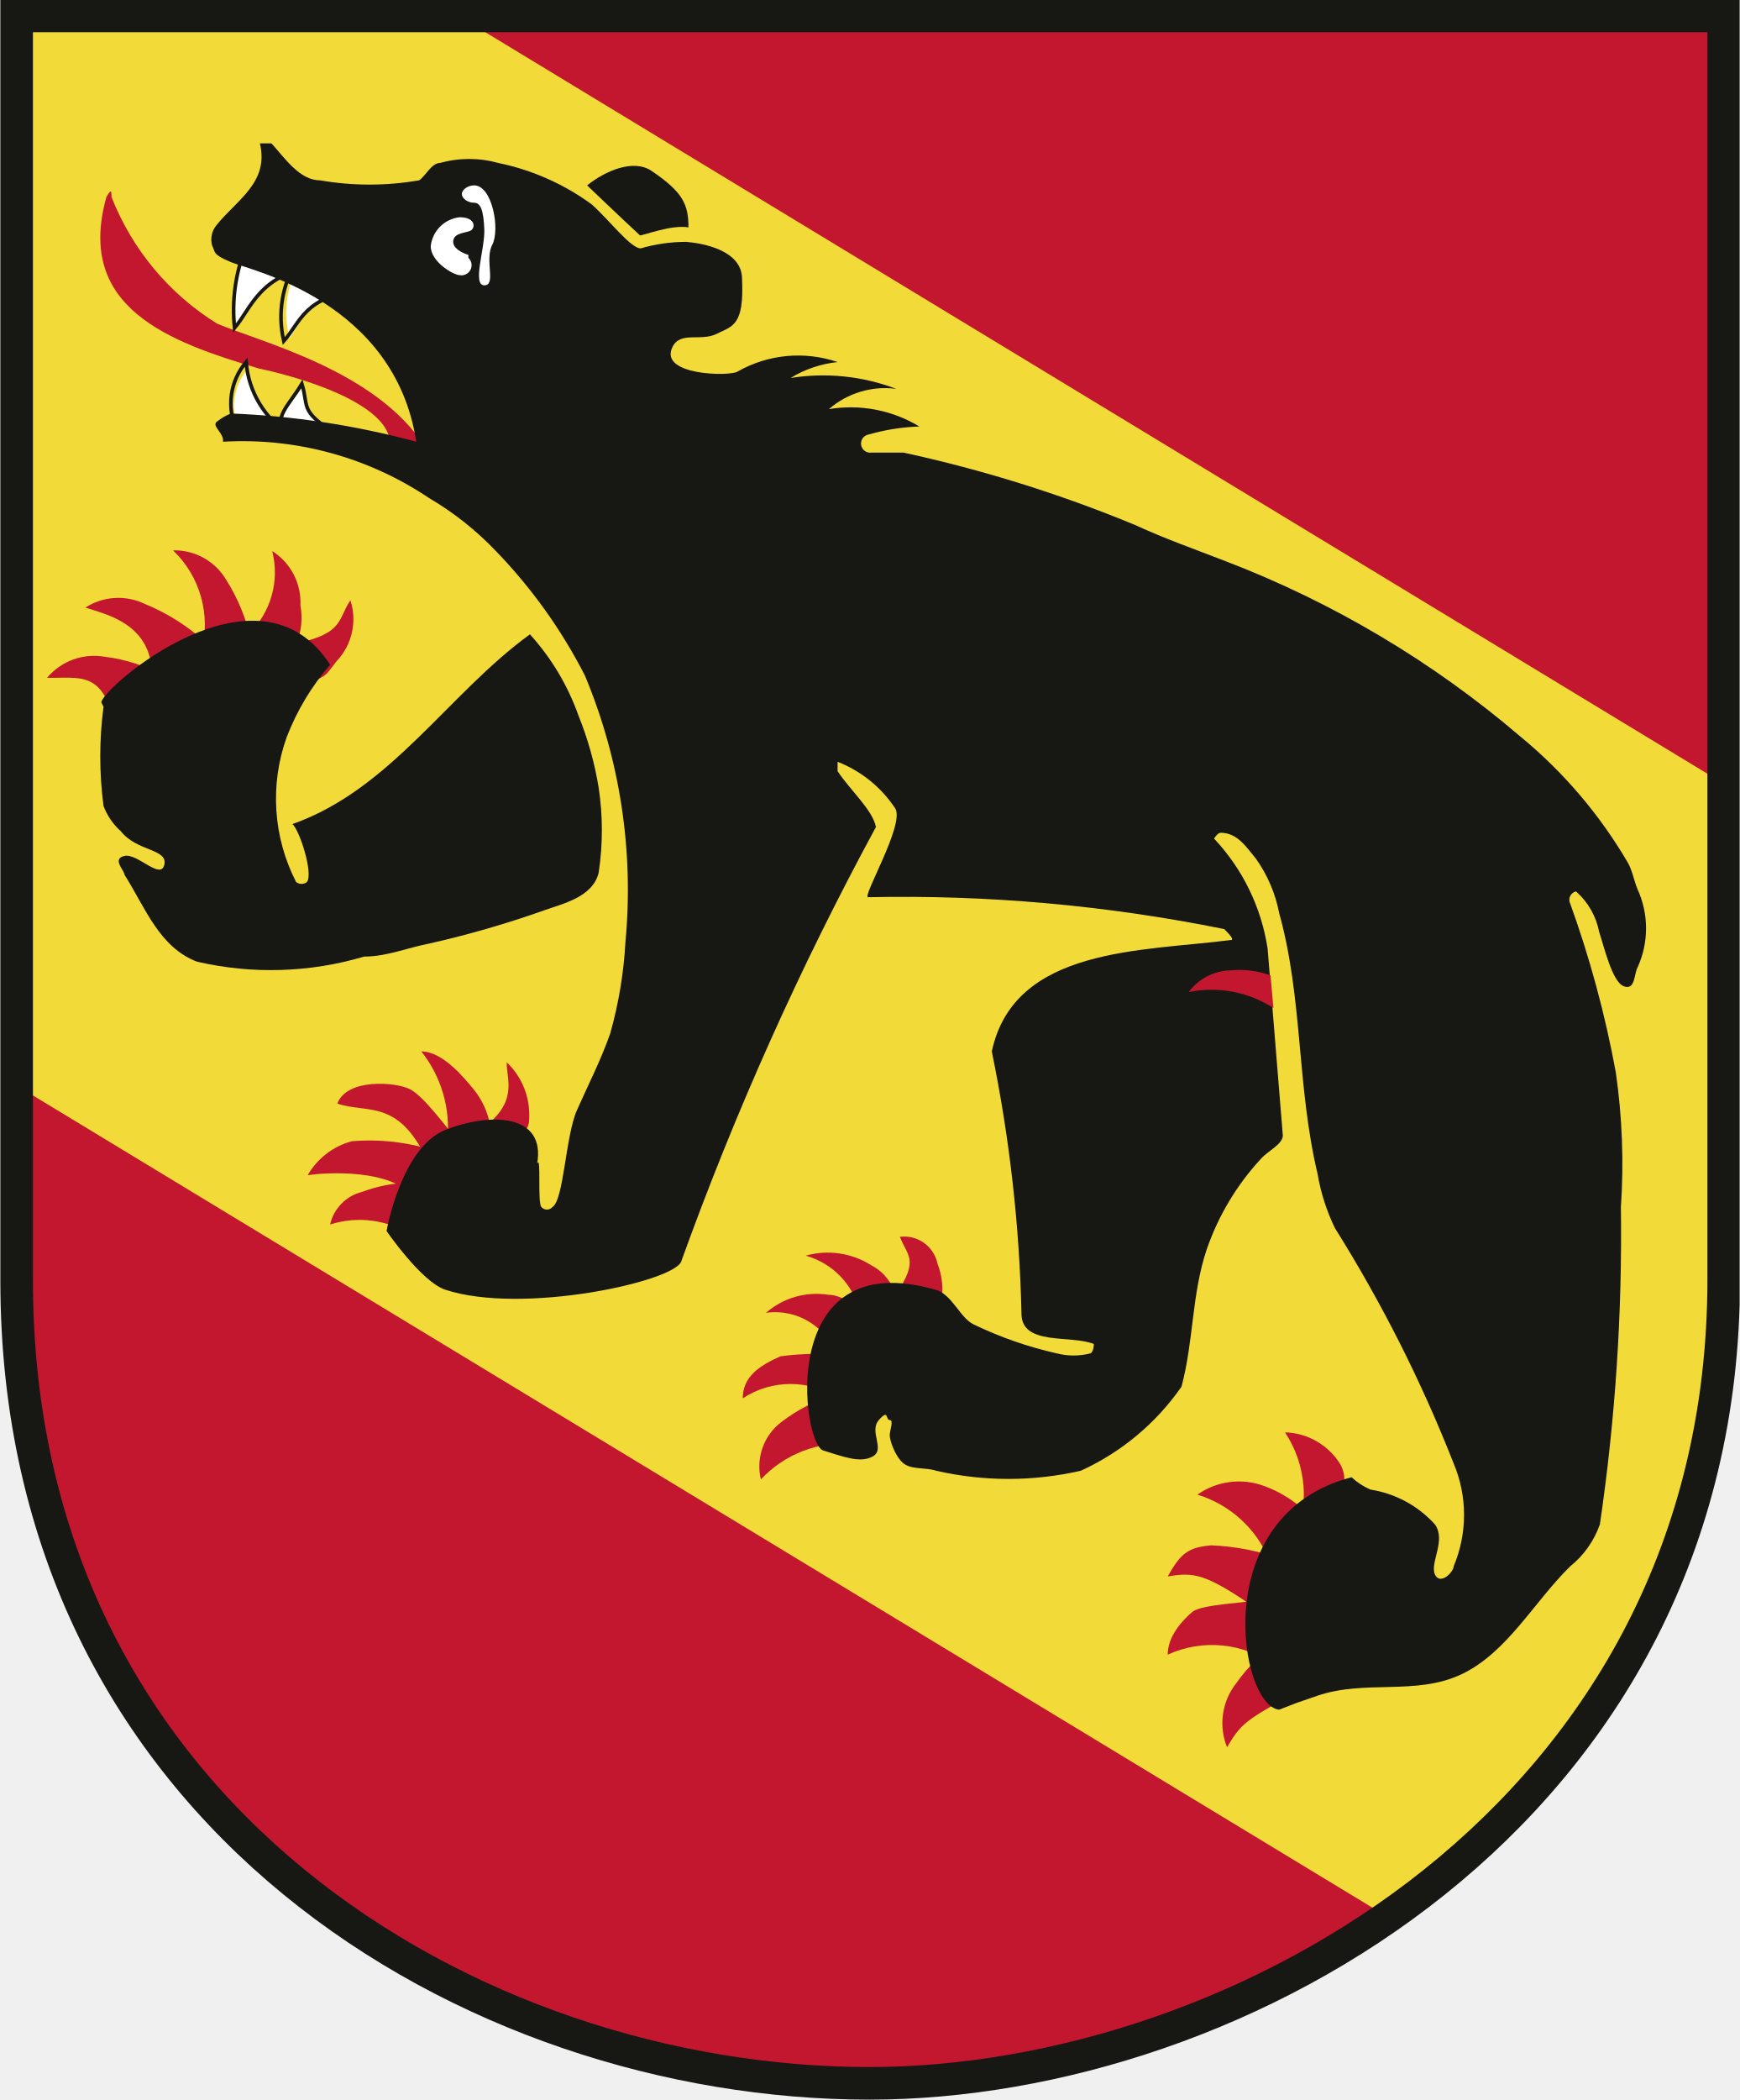
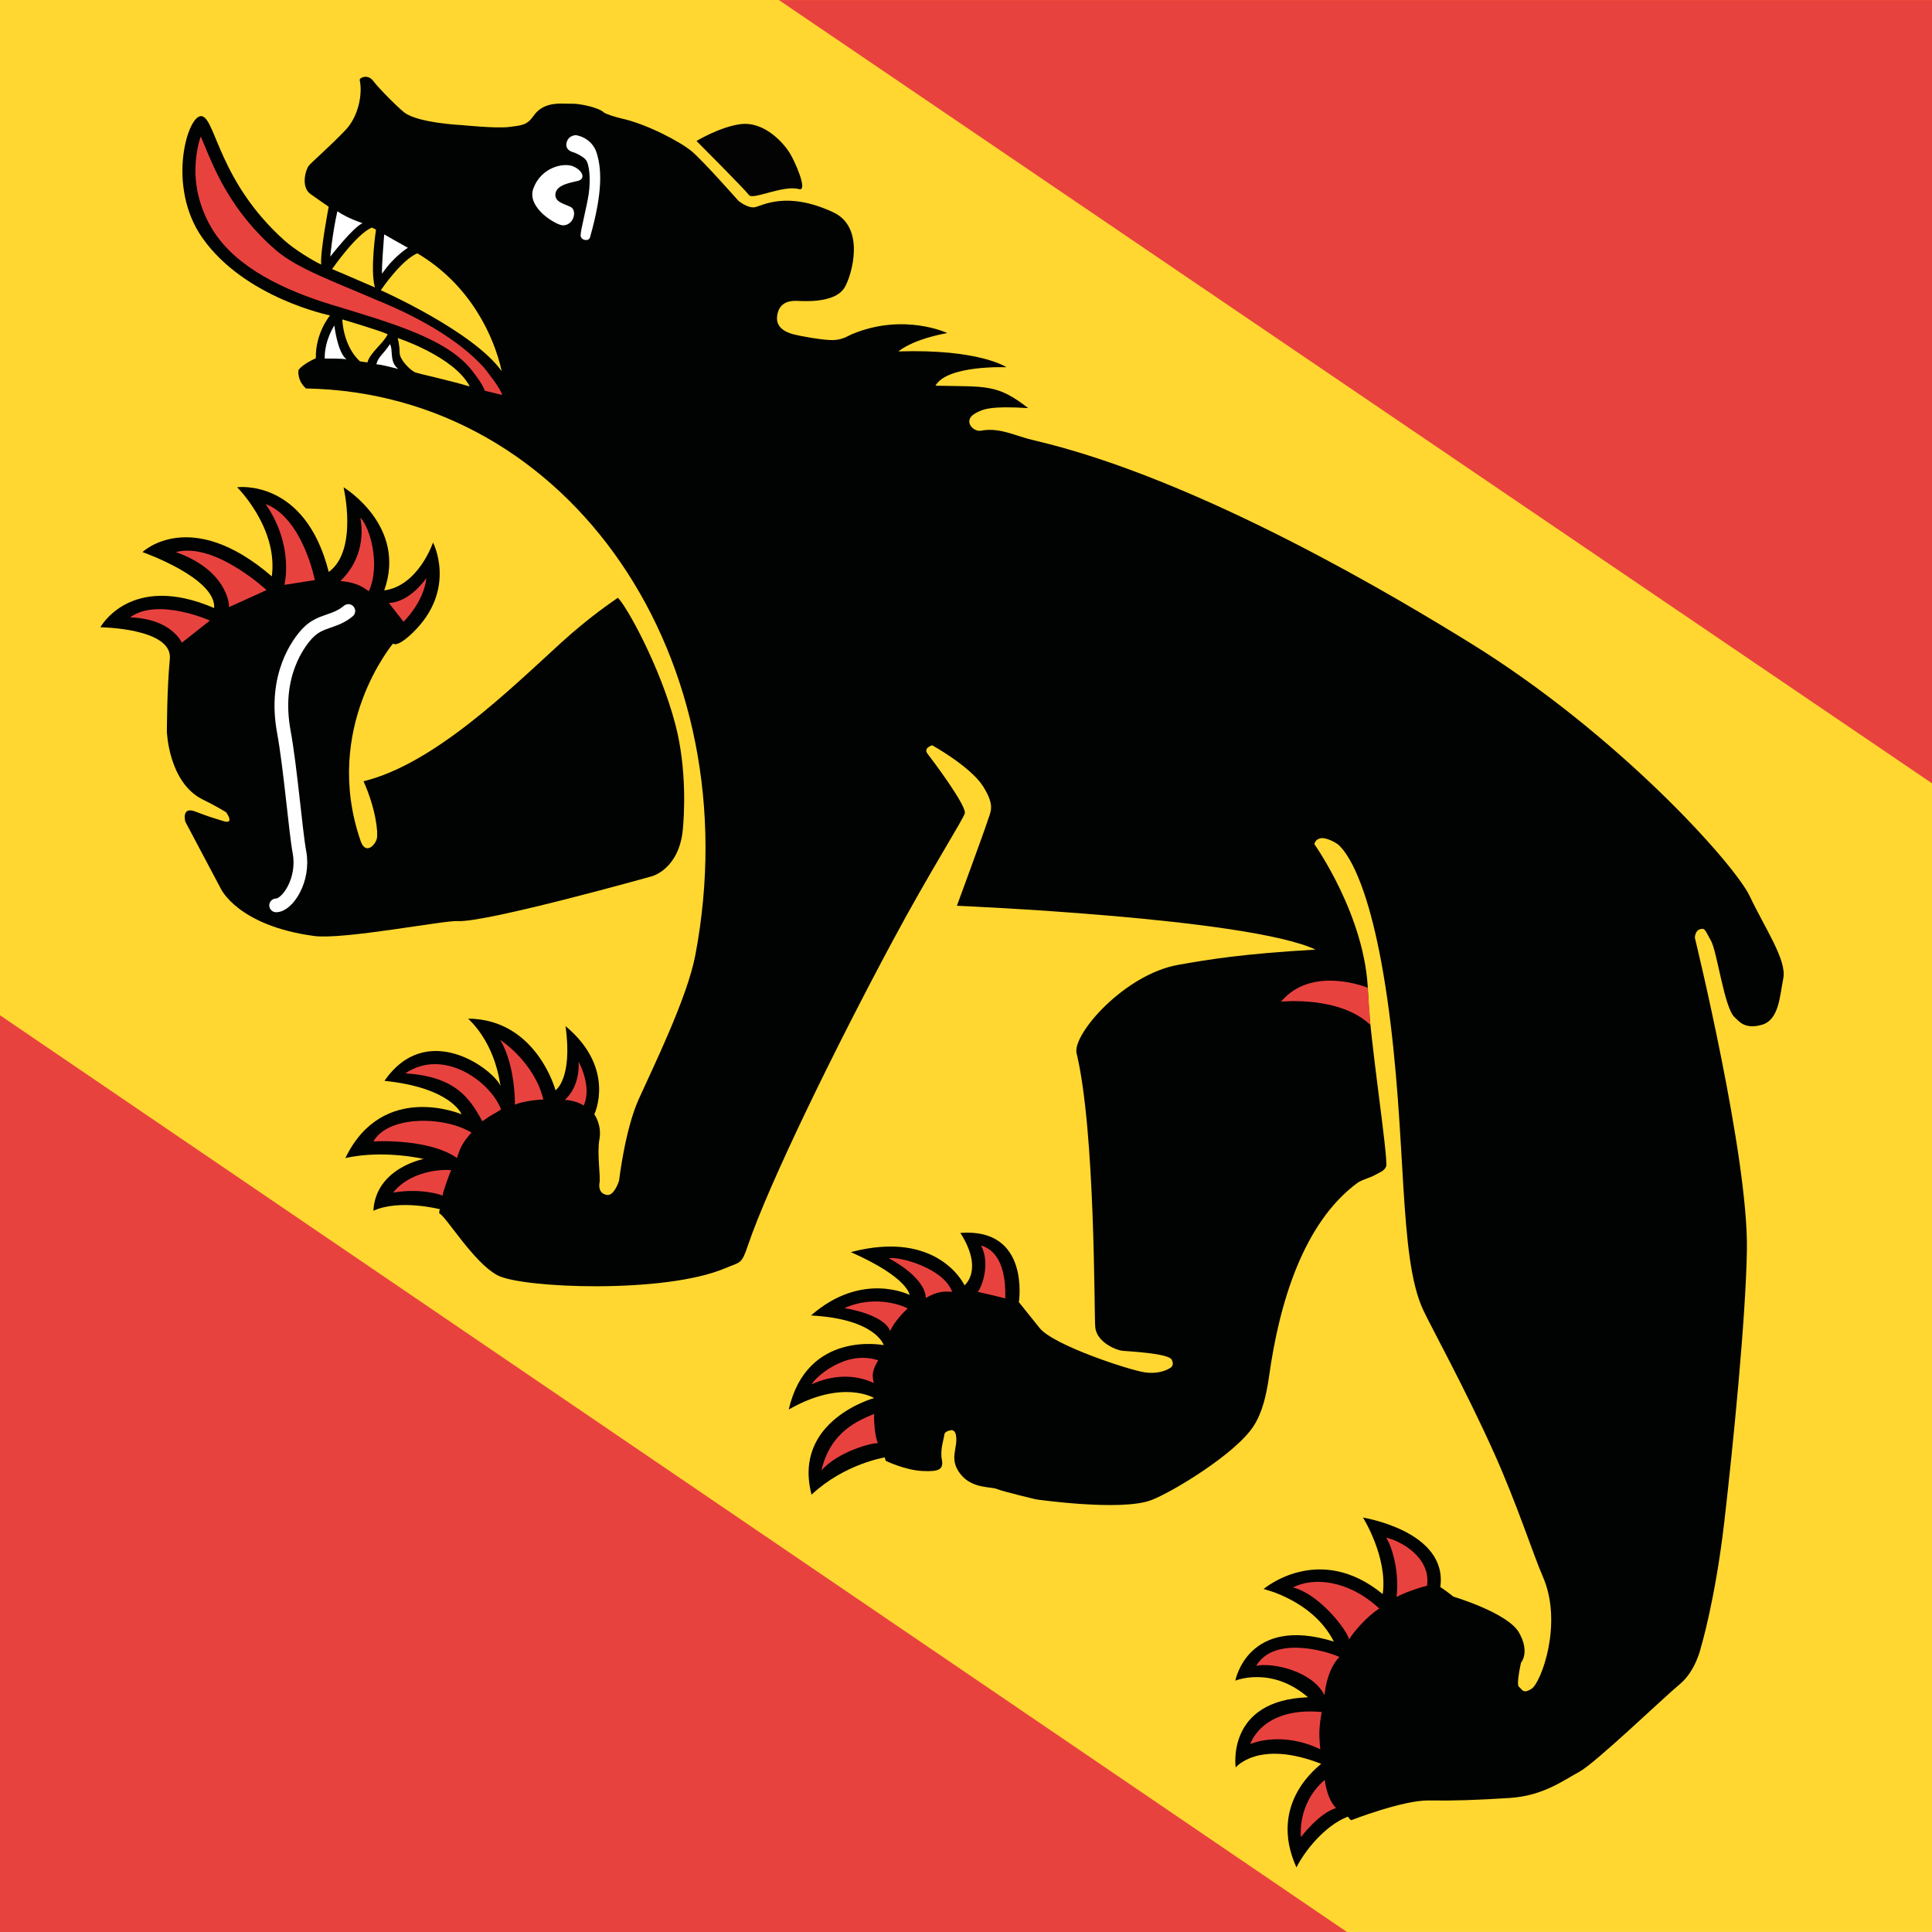
- <svg xmlns="http://www.w3.org/2000/svg" viewBox="0 0 24.03 29" preserveAspectRatio="xMinYMid">
-   <defs>
-     <style>.cls-1,.cls-6,.cls-8{fill:none;}.cls-2{clip-path:url(#clip-path);}.cls-3{fill:#f2db38;}.cls-4{fill:#c2172e;}.cls-5{fill:#fff;}.cls-6,.cls-8{stroke:#171714;}.cls-6{stroke-miterlimit:11.47;stroke-width:0.05px;}.cls-7{fill:#171714;}.cls-8{stroke-miterlimit:3.86;stroke-width:0.45px;}</style>
-     <clipPath id="clip-path">
-       <rect class="cls-1" width="24.03" height="29" />
-     </clipPath>
-   </defs>
-   <g>
-     <g>
-       <g class="cls-2">
-         <path class="cls-3" d="M23.65.38H.36v17.3c0,6.07,5.22,11,11.65,11s11.65-4.93,11.65-11Z" />
-         <path class="cls-4" d="M.36,15.07v2.68c0,6,5.19,10.95,11.59,10.95a12,12,0,0,0,7.1-2.3Z" />
-         <path class="cls-4" d="M2.78,9a1.42,1.42,0,0,0-.39-1.4A.83.83,0,0,1,3.12,8a2.58,2.58,0,0,1,.35.86Z" />
-         <path class="cls-4" d="M1.59,10c-.18-.75-.49-.63-.94-.64a.85.85,0,0,1,.8-.29,2.21,2.21,0,0,1,.82.27Z" />
-         <path class="cls-4" d="M2.1,9.33c0-.73-.66-.85-.92-.94A.84.84,0,0,1,2,8.34a2.85,2.85,0,0,1,.84.53Z" />
-         <path class="cls-4" d="M3.44,8.75a1.18,1.18,0,0,0,.32-1.14.84.84,0,0,1,.39.75.93.93,0,0,1-.07.56Z" />
-         <path class="cls-4" d="M3.9,8.92c.87-.14.75-.35.94-.63a.84.84,0,0,1-.19.84c-.16.2-.11.18-.34.29Z" />
-         <path class="cls-4" d="M5.87,6.17C5.2,5.12,3.62,4.73,3,4.47A3.61,3.61,0,0,1,1.54,2.72c0-.08,0-.12-.07,0-.43,1.53.86,2,2.11,2.37,0,0,1.86.37,1.81,1.08Z" />
-         <path class="cls-5" d="M5,4c-.78.08-.82.42-1,.67a1.35,1.35,0,0,1,.16-1.07Z" />
-         <path class="cls-6" d="M5,4c-.8.09-.84.44-1.08.71A1.48,1.48,0,0,1,4.1,3.6" />
-         <path class="cls-5" d="M3.42,3.42a2.11,2.11,0,0,0-.16,1.07c.23-.25.34-.72,1.12-.8Z" />
-         <path class="cls-6" d="M3.4,3.4a2.34,2.34,0,0,0-.16,1.13c.23-.27.35-.76,1.15-.85" />
-         <path class="cls-5" d="M4.79,6.08c-.69-.39-.51-.4-.62-.73-.19.3-.37.39-.25.68Z" />
-         <path class="cls-6" d="M4.81,6.1c-.71-.43-.53-.44-.64-.8-.2.33-.38.43-.26.75" />
-         <path class="cls-5" d="M3.3,5.93a.79.79,0,0,1,.12-.83A1.2,1.2,0,0,0,4,6Z" />
-         <path class="cls-6" d="M3.27,5.94A.88.88,0,0,1,3.4,5,1.31,1.31,0,0,0,4,6" />
-         <path class="cls-7" d="M8.11,2.56s.47.45.73.69c.06,0,.43-.15.67-.11,0-.32-.08-.49-.51-.78-.25-.17-.64,0-.89.2" />
-         <path class="cls-4" d="M5.89,16c-.4-.83-.82-.62-1.23-.76.13-.35.8-.3,1-.2s.51.54.64.68Z" />
-         <path class="cls-4" d="M5.69,17.06a1.33,1.33,0,0,0-1.13-.15A.6.6,0,0,1,5,16.46a2.05,2.05,0,0,1,.67-.13Z" />
-         <path class="cls-4" d="M5.73,16.56c-.28-.43-1.26-.37-1.48-.33a1,1,0,0,1,.61-.47A2.93,2.93,0,0,1,6,15.89Z" />
-         <path class="cls-4" d="M6.18,15.75a1.7,1.7,0,0,0-.36-1.23c.29,0,.58.35.72.52a1.08,1.08,0,0,1,.23.5Z" />
-         <path class="cls-4" d="M6.64,15.6c.54-.38.35-.7.36-.93a1,1,0,0,1,.31.77c0,.17-.07.16-.17.31Z" />
-         <path class="cls-4" d="M11.58,18.8a.9.9,0,0,0-1-.67,1.06,1.06,0,0,1,.86-.25c.27,0,.54.31.77.42Z" />
-         <path class="cls-4" d="M11.79,19.94a1.56,1.56,0,0,0-1.28.49.77.77,0,0,1,.28-.79,2.37,2.37,0,0,1,.76-.39Z" />
-         <path class="cls-4" d="M11.58,19.31a1.2,1.2,0,0,0-1.32,0c0-.3.23-.45.52-.58a3.72,3.72,0,0,1,1,0Z" />
-         <path class="cls-4" d="M11.88,18.13a1.06,1.06,0,0,0-.75-.79,1.12,1.12,0,0,1,.9.13c.22.12.25.23.38.42Z" />
-         <path class="cls-4" d="M12.29,18c.43-.6.26-.62.14-.92a.47.47,0,0,1,.52.37A1,1,0,0,1,13,18Z" />
-         <path class="cls-4" d="M17.39,22.24c-.74-.52-.9-.53-1.26-.47.18-.32.28-.4.6-.43a3.27,3.27,0,0,1,1,.2Z" />
-         <path class="cls-4" d="M18.08,23.26c-.81.48-.91.48-1.13.87a.89.89,0,0,1,.13-.89,2.22,2.22,0,0,1,.63-.6Z" />
-         <path class="cls-4" d="M17.61,23a1.47,1.47,0,0,0-1.48-.15c0-.26.21-.48.34-.59s.75-.12,1-.18Z" />
-         <path class="cls-4" d="M17.54,21.56a1.57,1.57,0,0,0-1-.92,1,1,0,0,1,.92-.12,1.66,1.66,0,0,1,.64.42Z" />
-         <path class="cls-4" d="M17.87,21.29a1.56,1.56,0,0,0-.12-1.51.93.93,0,0,1,.77.45c.11.23,0,.27,0,.52Z" />
-         <path class="cls-7" d="M1.43,9.76a5.24,5.24,0,0,0,0,1.37.88.88,0,0,0,.24.35c.22.28.65.24.6.46s-.37-.16-.55-.12,0,.2,0,.26c.29.46.48,1,1,1.2a4.53,4.53,0,0,0,2.31-.07c.31,0,.59-.12.9-.18a13.93,13.93,0,0,0,1.59-.46c.25-.09.67-.18.75-.52a3.93,3.93,0,0,0,0-1.17,4.64,4.64,0,0,0-.28-1,3.31,3.31,0,0,0-.67-1.12c-1.13.82-1.92,2.14-3.28,2.62.1.09.29.68.2.8a.12.12,0,0,1-.15,0,2.52,2.52,0,0,1-.13-2,3.39,3.39,0,0,1,.6-1c-1-1.55-3.16.33-3.16.52" />
-         <path class="cls-7" d="M17.51,13.1a2.84,2.84,0,0,0-.74-1.52s.05-.08.09-.08c.23,0,.35.19.49.36a1.93,1.93,0,0,1,.32.75c.33,1.19.24,2.38.53,3.6a2.77,2.77,0,0,0,.24.75,19.63,19.63,0,0,1,1.64,3.25,1.83,1.83,0,0,1,0,1.42c0,.08-.19.27-.26.11s.16-.47,0-.69a1.52,1.52,0,0,0-.89-.48.9.9,0,0,1-.26-.17c-2,.52-1.55,3.16-1,3.21.31-.12.14-.06.52-.19.66-.23,1.37,0,2-.3s1-1,1.5-1.49a1.29,1.29,0,0,0,.41-.58,27.53,27.53,0,0,0,.29-4.38,8.85,8.85,0,0,0-.07-1.86,14.71,14.71,0,0,0-.64-2.36.12.12,0,0,1,.09-.14,1,1,0,0,1,.32.56c.07.21.18.69.34.75s.14-.17.19-.26a1.3,1.3,0,0,0,0-1.08c-.05-.12-.07-.25-.13-.36A6.51,6.51,0,0,0,21,10.17a13.94,13.94,0,0,0-4.07-2.42c-.41-.16-.84-.31-1.25-.5a18.82,18.82,0,0,0-3.2-1c-.15,0-.3,0-.44,0A.12.12,0,0,1,12,6a2.87,2.87,0,0,1,.7-.11,1.83,1.83,0,0,0-1.25-.24,1.18,1.18,0,0,1,.93-.28,2.84,2.84,0,0,0-1.46-.15A1.55,1.55,0,0,1,11.57,5a1.69,1.69,0,0,0-1.38.13c-.09.07-1.1.06-.9-.34.11-.22.39-.07.61-.18s.38-.11.35-.76c0-.39-.53-.49-.77-.51a2.24,2.24,0,0,0-.63.09c-.14,0-.45-.41-.68-.61a3.31,3.31,0,0,0-1.29-.57,1.49,1.49,0,0,0-.8,0c-.12,0-.2.18-.29.24a4,4,0,0,1-1.37,0c-.28,0-.48-.3-.67-.51,0,0-.18,0-.16,0,.13.54-.32.78-.6,1.13a.31.31,0,0,0-.06.28c.05.1,0,.12.26.23s2.26.53,2.56,2.48a11.52,11.52,0,0,0-2.56-.39A.74.74,0,0,0,3,5.82c-.09.06.1.16.08.28a4.62,4.62,0,0,1,2.85.78,4.22,4.22,0,0,1,.92.73A7.16,7.16,0,0,1,8.08,9.33,7.67,7.67,0,0,1,8.64,13a5.84,5.84,0,0,1-.21,1.27c-.13.37-.3.7-.46,1.06s-.18,1.24-.34,1.34a.1.1,0,0,1-.15,0c-.06-.05,0-.74-.06-.6.12-.69-.64-.71-1.26-.47S5.34,17,5.34,17s.48.7.81.81c1.06.35,3.16-.11,3.26-.39a43.56,43.56,0,0,1,2.69-6c-.05-.24-.35-.5-.53-.77,0,0,0-.15,0-.13a1.69,1.69,0,0,1,.8.65c.12.23-.46,1.21-.38,1.22a22.4,22.4,0,0,1,4.92.44s.15.14.1.15c-1.22.16-3,.09-3.31,1.54a20.16,20.16,0,0,1,.41,3.62c0,.45.68.29,1,.42,0,0,0,.11-.05.13a.93.93,0,0,1-.46,0,5.35,5.35,0,0,1-1.15-.4c-.19-.09-.3-.42-.53-.48-2.21-.63-1.84,2.13-1.55,2.22s.52.18.69.08-.06-.34.08-.5.09,0,.15,0,0,.14,0,.21.07.28.18.38.31.06.46.11a4.47,4.47,0,0,0,2,0,3.42,3.42,0,0,0,1.39-1.16c.17-.63.14-1.28.35-1.9a3.55,3.55,0,0,1,.75-1.25c.1-.11.3-.2.3-.32Z" />
-         <path class="cls-4" d="M17.59,13.92a1.58,1.58,0,0,0-1.17-.22A.74.74,0,0,1,17,13.4a1.24,1.24,0,0,1,.55.07Z" />
-         <path class="cls-5" d="M6.47,3.52s-.21-.06-.21-.18.15-.12.23-.15S6.58,3,6.35,3a.45.45,0,0,0-.4.4c0,.22.32.4.4.4a.14.14,0,0,0,.12-.24" />
-         <path class="cls-5" d="M6.55,2.8c.09,0,.13.11.14.37s-.17.77,0,.77,0-.35.11-.56,0-.82-.25-.82c-.09,0-.17.06-.17.12s.08.12.17.12" />
-       </g>
-       <polygon class="cls-4" points="6.35 0.23 23.61 10.7 23.61 0.23 6.35 0.23" />
-       <g class="cls-2">
-         <path class="cls-8" d="M.23,17.67V.22H23.81V17.67c0,7.38-6.71,11.1-11.8,11.1C6.52,28.77.22,25.05.23,17.67Z" />
-       </g>
-     </g>
+ <svg xmlns="http://www.w3.org/2000/svg" id="Ebene_1" width="470" height="470" enable-background="new -205.249 -205.621 472.177 473.748" version="1.1" viewBox="-205.249 -205.621 470 470" xml:space="preserve">
+   <rect id="rect5" x="-205.249" y="-205.621" width="470" height="469.984" fill="#ffd730" stroke-width="1.001" />
+   <polygon id="polygon11" transform="matrix(1.002934 0 0 .9995662 -1.178983 -1.856443)" points="-14.551 -203.845 265.152 -203.845 265.152 -13.212" fill="#e8423f" />
+   <polygon id="polygon17" transform="matrix(1.002934 0 0 .9995662 -1.178983 -1.856443)" points="123.246 266.351 -203.473 266.351 -203.473 43.241" fill="#e8423f" />
+   <g stroke-width="1.001">
+     <path id="path21" d="m220.418 12.405c-3.667-7.763-32.047-39.448-68.183-61.715-15.914-9.805-65.144-39.713-106.091-49.229-4.435-1.031-8.243-3.183-12.771-2.304-1.876 0.359-4.572-2.511-1.27-4.275 1.802-0.984 3.636-1.792 12.771-1.226-7.561-5.915-10.171-5.182-22.55-5.443 2.824-5.088 17.27-4.494 17.27-4.494s-6.496-4.478-26.311-3.85c4.121-3.214 11.922-4.467 11.922-4.467s-10.59-5.014-23.236 0.289c-1.019 0.422-2.205 1.374-4.655 1.421-2.413 0.055-8.368-1.078-9.324-1.351-0.952-0.258-4.733-1.121-4.168-4.654 0.529-3.525 3.537-3.494 4.275-3.541 0.772-0.074 9.669 1.008 12.165-3.319 1.708-2.921 5.128-14.521-2.809-18.226-11.377-5.299-17.297-1.565-19.056-1.237-1.732 0.344-4.035-1.577-4.035-1.577s-8.529-9.668-11.314-12.003c-2.774-2.319-10.934-6.661-17.202-8.028-1.371-0.305-3.835-1.094-4.203-1.452-1.379-1.272-6.088-2.187-7.796-2.112-2.088 0.094-6.628-0.832-9.254 2.894-1.653 2.366-2.879 2.366-6.041 2.769-3.161 0.383-11.392-0.457-11.392-0.457s-10.679-0.496-14.018-3.054c-1.556-1.175-6.339-5.989-7.616-7.72-1.274-1.71-3.401-0.789-3.264-0.152 0.69 3.089-0.145 8.66-3.49 12.159-3.804 3.971-8.087 7.685-8.842 8.57-0.775 0.863-2.108 5.221 0.368 6.974 2.48 1.765 4.415 3.069 4.415 3.069s-2.072 10.796-1.837 14.076c-2.374-1.152-6.453-3.654-8.889-5.829-15.969-14.291-16.748-29.557-20.125-30.268-3.369-0.719-8.784 16.954 0.137 29.628 10.311 14.65 31.036 18.84 31.036 18.84s-3.605 4.303-3.444 10.409c-3.691 1.714-4.235 2.929-4.235 2.929s-0.403 2.433 1.829 4.432c64.372 1.151 108.325 66.034 94.722 137.85-1.971 10.436-10.397 27.531-13.767 35.036-3.369 7.489-4.784 19.827-4.784 19.827s-1.163 3.818-3.001 3.475c-1.837-0.359-1.901-1.89-1.786-2.843 0.376-1.429-0.65-7.169 0-10.651 0.658-3.514-1.238-6.122-1.238-6.122s5.403-11.104-6.993-21.444c1.763 12.908-2.448 15.602-2.448 15.602s-4.616-17.289-21.261-17.43c6.915 6.606 7.67 15.727 7.902 16.391-1.901-4.209-17.975-16.141-28.243-1.257 16.278 1.687 18.75 8.137 18.75 8.137s-19.158-8.199-28.267 10.651c9.386-2.093 19.048 0.219 19.048 0.219s-11.675 2.202-12.235 12.597c6.476-2.913 16.286-0.344 16.286-0.344s-0.314 0-0.247 0.992c1.548 0.57 8.278 11.901 14.127 15.04 5.857 3.155 40.623 4.568 55.412-1.702 3.769-1.593 3.961-0.891 5.52-5.498 5.117-15.181 21.668-48.893 35.224-74.124 9.072-16.937 17.486-30.045 17.576-31.141 0.16-2.124-7.945-12.943-9.078-14.385-1.128-1.421 1.116-2.077 1.116-2.077s9.371 5.189 12.415 10.035c3.04 4.853 1.739 6.165 0.972 8.652-0.791 2.503-7.37 20.358-7.37 20.358s70.711 2.952 87.243 10.659c-18.053 1.07-25.684 2.358-33.332 3.701-13.147 2.296-25.889 16.95-24.792 21.526 4.576 19.039 4.246 63.02 4.536 66.612 0.314 3.584 4.873 5.568 6.644 5.763 1.778 0.164 11.181 0.625 11.957 2.163 0.822 1.601-0.525 2.101-0.525 2.101s-2.154 1.499-5.908 1c-3.73-0.5-22.284-6.591-25.669-10.768-3.401-4.209-5.078-6.341-5.078-6.341s2.836-18.125-14.23-16.829c5.767 9.043 1.003 12.744 1.003 12.744s-6.28-13.697-27.655-8.075c14.041 6.208 14.288 10.417 14.288 10.417s-11.538-5.903-23.972 4.998c15.812 0.836 17.693 7.216 17.693 7.216s-18.696-3.748-23.103 15.665c13.058-7.505 20.768-2.796 20.768-2.796s-19.933 5.451-15.229 23.506c7.988-7.497 17.802-9.059 17.802-9.059l0.251 0.828s4.587 2.233 8.823 2.468c4.246 0.234 5.281-0.414 4.815-2.827-0.458-2.405 0.545-5.092 0.611-5.997 0.078-0.906 1.61-1.094 1.61-1.094s0.956-0.234 1.223 1.194c0.561 3.194-1.821 5.662 1.019 9.387 2.848 3.725 7.514 3.101 8.94 3.725 1.418 0.594 9.473 2.515 9.473 2.515s20.795 3.007 28.129 0.172c5.148-1.983 20.474-11.261 24.815-17.961 2.115-3.241 3.134-7.481 3.792-12.151 2.491-17.914 8.368-37.336 21.454-47.011 1.003-0.766 3.087-1.272 4.2-1.89 1.231-0.719 2.32-0.953 2.844-2.163 0.462-2.835-4.16-32.025-4.427-42.24-0.485-18.472-13.038-36.121-13.038-36.121s0.086-1.206 1.535-1.464c1.442-0.262 3.761 1.21 3.761 1.21s7.499 3.596 12.411 37.711c4.905 34.133 2.649 62.702 8.737 75.803 1.825 3.92 10.437 19.6 17.262 34.829 5.642 12.573 9.575 24.864 11.855 30.05 5.015 11.495-0.493 25.887-2.711 27.293-2.226 1.429-2.32 0.055-3.095-0.453-0.736-0.539 0.509-5.903 0.509-5.903s2.241-2.507-0.509-7.325c-2.742-4.787-15.938-8.715-15.938-8.715s-1.928-1.538-3.197-2.335c1.912-13.611-18.805-16.899-18.805-16.899s6.065 9.621 4.795 18.609c-15.529-12.736-28.976-1.226-28.976-1.226s12.004 2.718 17.089 12.775c-21.014-6.497-23.961 9.512-23.961 9.512s8.768-3.654 17.677 4.045c-20.043 0.703-17.59 17.071-17.59 17.071s5.516-6.872 20.795-0.883c-0.345 0.445-13.147 9.426-6.018 25.2 1.959-3.912 6.872-10.199 12.521-12.354 0.518 0.768 0.643 0.721 0.799 0.875 0 0 12.553-4.902 18.875-4.811 6.299 0.094 11.495-0.094 19.643-0.602 8.196-0.523 13.061-4.271 16.941-6.349 3.917-2.093 20.513-18.055 24.463-21.319 3.95-3.257 5.179-9.059 5.179-9.059s3.424-11.323 5.642-30.253c2.186-18.937 5.257-49.837 5.524-66.455 0.329-22.709-12.662-75.819-12.662-75.819s0-1.714 1.238-2.081c1.207-0.359 1.159 0.059 2.696 2.815 1.52 2.753 3.228 16.407 5.767 18.617 1.003 0.867 2.288 2.983 6.527 1.835 4.246-1.171 4.411-6.903 5.296-11.39 0.826-4.439-4.486-12.132-8.169-19.913m-335.2-162.663c0.47 0.199 1.003 0.512 1.003 0.512s-1.484 9.637-0.267 14.049c-5.751-2.519-10.413-4.463-10.413-4.463s5.913-8.571 9.677-10.098m-1.077 32.802c-0.231 0-0.905-0.145-1.845-0.266-4.141-3.838-4.274-10.195-4.274-10.195s9.45 2.8 11.032 3.607c-0.849 2.031-4.34 4.526-4.912 6.853m11.628 2.421c-1.155-0.441-3.765-3.062-3.788-4.686-0.039-2.237-0.497-3.67-0.497-3.67s13.802 4.51 17.547 11.796c-5.591-1.67-12.098-3.006-13.262-3.44m-8.377-19.975s4.854-7.243 8.874-8.988c12.818 7.583 18.628 19.999 20.54 28.687-6.934-9.735-29.414-19.698-29.414-19.698" fill="#010202" />
+     <path id="path23" d="m-116.81-15.558c17.12-4.205 35.341-22.084 48.036-33.68 7.228-6.563 12.395-9.918 13.825-10.956 1.963 1.745 10.292 16.61 14.006 30.835 2.867 10.995 2.119 22.201 1.814 25.446-0.898 9.789-7.549 11.468-7.549 11.468s-40.454 11.354-47.306 10.897c-3.177-0.207-27.808 4.584-34.872 3.623-18.531-2.503-22.656-11.475-22.656-11.475l-8.65-16.321s-1.026-3.756 2.343-2.503c3.369 1.28 3.804 1.394 6.836 2.335 3.017 0.953 0.729-2.151 0.729-2.151s-2.966-1.8-5.598-3.046c-8.384-4.068-8.796-16.505-8.796-16.505s-8e-3 -10.246 0.717-17.734c0.729-7.497-16.897-7.704-16.897-7.704s7.291-13.459 27.686-4.67c0.481-7.356-17.449-13.615-17.449-13.615s11.632-11.198 31.467 5.907c1.564-11.819-8.439-21.679-8.439-21.679s16.517-2.265 22.288 20.608c7.22-5.264 3.601-20.608 3.601-20.608s15.518 9.355 9.896 25.094c8.317-1.105 11.875-11.651 11.875-11.651s5.912 11.362-4.854 21.862c-4.055 3.932-4.862 2.694-4.862 2.694s-17.356 20.581-7.914 48.018c1.211 3.549 3.588 1.023 3.957-0.535 0.361-1.527-0.274-7.326-3.231-13.955" fill="#010202" />
+     <path id="path25" d="m-35.807-171.324s11.675 11.69 12.783 13.17c0.921 1.233 8.392-2.526 12.138-1.46 2.304 0.656-0.972-6.782-2.335-8.934-1.379-2.167-6.018-7.63-11.898-6.868-5.024 0.657-10.688 4.092-10.688 4.092" fill="#040304" />
+     <path id="path27" d="m-90.15-115.121c-5.896-7.95-19.208-11.741-34.558-16.411-11.071-3.382-22.993-8.875-28.705-18.023-2.986-4.783-4.294-9.941-4.294-14.498 0-3.448 0.6-6.446 1.301-8.371 0.271 0.621 0.537 1.261 0.791 1.886 2.495 6.013 6.523 16.29 17.492 25.782 5.222 4.525 14.731 7.868 23.965 11.905 9.912 3.967 20.478 9.699 26.769 16.809 0 0 3.985 4.92 4.298 6.517-0.944-0.223-2.413-0.641-4.211-1.039-0.576-1.718-2.848-4.557-2.848-4.557" fill="#e8423f" />
  </g>
+   <g fill="#ffffff" stroke-width="1.001">
+     <path id="path29" d="m-126.256-118.401c1.622 0.047 3.675-0.055 5.288 0.191-2.217-1.733-2.939-8.234-2.939-8.234s-2.42 3.557-2.35 8.044" />
+     <path id="path31" d="m-113.692-117.018c1.568 0.152 2.719 0.551 5.336 1.145-2.28-1.718-1.171-4.67-2.037-6.028-1.758 2.685-2.769 2.928-3.299 4.884" />
+     <path id="path33" d="m-112.277-139.064c2.613-3.92 6.088-6.22 6.272-6.27-1.132-0.598-5.783-3.269-5.783-3.269s-0.74 9.156-0.489 9.539" />
+     <path id="path35" d="m-124.908-143.183s5.528-7.142 7.847-8.141c-3.506-1.229-4.976-2.159-6.123-2.894-1.243 5.639-1.724 11.035-1.724 11.035" />
+   </g>
+   <g stroke-width="1.001">
+     <path id="path37" d="m106.382 38.054s14.19-1.507 21.736 5.654c-0.047-1.358-0.658-9.059-0.658-9.059s-13.54-5.563-21.078 3.406" fill="#e8423f" />
+     <path id="path39" d="m-65.116-172.737s3.843 0.488 5.038 4.373c1.155 3.775 1.54 9.324-1.646 20.518-0.298 1.031-2.28 0.738-2.28-0.559 0-1.288 1.508-6.86 1.983-10.133 0.474-3.257 0.212-7.31-0.818-8.332-0.858-0.848-2.46-1.577-2.797-1.663-0.353-0.086-2.241-0.559-1.775-2.421 0.474-1.833 2.296-1.783 2.296-1.783" fill="#ffffff" />
+     <path id="path41" d="m-64.65-161.62c1.94-0.492 1.163-2.546-1.163-3.529-2.335-0.984-7.793 0.219-9.684 5.373-1.735 4.697 5.614 8.975 7.189 8.975 2.672 0 3.49-3.611 1.94-4.436-1.556-0.809-4.051-1.19-3.753-3.296 0.304-2.107 3.528-2.619 5.472-3.087" fill="#ffffff" />
+   </g>
+   <g fill="#e8423f" stroke-width="1.001">
+     <path id="path43" d="m-110.667-58.955s4.47 0.336 9.14-6.028c-0.619 5.852-5.551 10.616-5.551 10.616z" />
+     <path id="path45" d="m-173.585-55.436c6.668-4.912 19.401 0.777 19.401 0.777l-6.829 5.389c-8e-3 -8e-3 -2.449-5.806-12.572-6.165" />
+     <path id="path47" d="m-162.483-71.308c9.446-2.538 22.073 9.234 22.073 9.234s-7.06 3.222-9.152 4.15c0.184-0.753-0.627-9.066-12.921-13.384" />
+     <path id="path49" d="m-140.634-83.018c9.034 3.448 11.98 18.519 11.98 18.519l-7.409 1.152c1e-3 9.99e-4 2.48-9.409-4.571-19.67" />
+     <path id="path51" d="m-122.444-64.272c3.576-3.39 6.065-8.82 4.854-15.411 2.327 2.28 4.992 11.436 2.069 17.89-1.059-0.609-2.328-2.08-6.923-2.479" />
+     <path id="path53" d="m-63.263 63.324c-1.238-0.852-3.208-1.312-4.576-1.374 3.957-3.607 3.338-9.293 3.338-9.293s3.397 6.06 1.239 10.667" />
+     <path id="path55" d="m-73.061 61.857c-3.624 0.172-6.194 0.891-6.907 1.265-0.113-10.729-3.613-15.79-3.613-15.79s8.306 5.357 10.52 14.525" />
+     <path id="path57" d="m-83.36 64.278c-1.904 1.288-1.552 0.75-4.544 2.874-3.208-5.872-6.7-10.87-18.735-11.659 9.446-6.365 20.838 2.194 23.279 8.785" />
+     <path id="path59" d="m-114.412 72.055c3.609-6.388 17.305-6.177 23.855-2.147-2.143 2.413-2.656 3.49-3.533 6.177-5.936-4.194-17.015-4.225-20.321-4.03" />
+     <path id="path61" d="m-109.613 84.503c4.787-6.028 14.006-5.662 14.135-5.389-0.329 0.406-2.1 5.482-2.127 6.153-0.455-0.328-5.431-1.873-12.008-0.765" />
+     <path id="path63" d="m39.31 110.258c-2.037-0.547-4.811-1.187-6.727-1.608 0.818-0.719 3.28-6.685 0.818-11.292 1.834 0.593 6.19 2.405 5.908 12.9" />
+     <path id="path65" d="m19.973 110.14c2.664-1.554 4.388-1.663 6.41-1.491-2.135-5.966-13.414-8.738-15.389-8.152 1.219 0.609 8.85 4.857 8.979 9.644" />
+     <path id="path67" d="m0.177 112.6c7.777-3.475 14.828-0.313 15.373 0.094-0.89 0.797-3.224 3.187-4.258 5.482-1.516-4.138-11.115-5.576-11.115-5.576" />
+     <path id="path69" d="m-7.78 131.147c0.674-1.507 8.169-8.535 16.176-5.833-1.367 2.249-1.599 3.545-1.069 5.514-7.758-3.615-14.844 0.25-15.107 0.32" />
+     <path id="path71" d="m-5.429 152.115c2.253-9.746 9.371-12.276 12.854-13.791-0.16 1.53 0.216 5.919 0.921 7.153-0.921-0.242-9.633 1.858-13.774 6.638" />
+     <path id="path73" d="m141.908 180.149c-2.445 0.578-6.096 1.944-7.413 2.749 0.674-5.919-0.894-11.784-2.515-14.447 2.798 0.547 10.962 4.428 9.928 11.698" />
+     <path id="path75" d="m122.946 193.198c-0.674-2.601-7.397-11.089-13.665-12.643 4.968-2.546 13.461-1.874 21.014 5.139-3.181 1.967-6.613 6.168-7.349 7.504" />
+     <path id="path77" d="m100.348 199.625c4.294-7.247 16.737-3.732 20.231-2.163-1.599 1.663-3.103 4.623-3.636 9.293-2.898-5.833-12.552-7.997-16.596-7.13" />
+     <path id="path79" d="m98.954 218.648c-0.282 0.703 2.209-9.168 17.317-7.786-0.627 3.74-0.705 5.334-0.329 9.066-9.622-4.607-16.988-1.28-16.988-1.28" />
+     <path id="path81" d="m111.24 241.279s-1.05-7.997 5.767-13.9c0.533 3.437 1.457 5.475 2.758 6.856-4.106 1.186-8.525 7.044-8.525 7.044" />
+   </g>
+   <path id="path83" d="m-120.505-56.979c-3.385 2.847-6.793 2.14-9.869 5.35-2.23 2.319-8.325 10.34-5.841 23.924 1.63 8.859 2.875 24.36 3.812 29.397 1.262 6.77-2.943 12.939-5.673 12.939" fill="none" stroke="#ffffff" stroke-linecap="round" stroke-linejoin="round" stroke-width="3.332" />
</svg>
